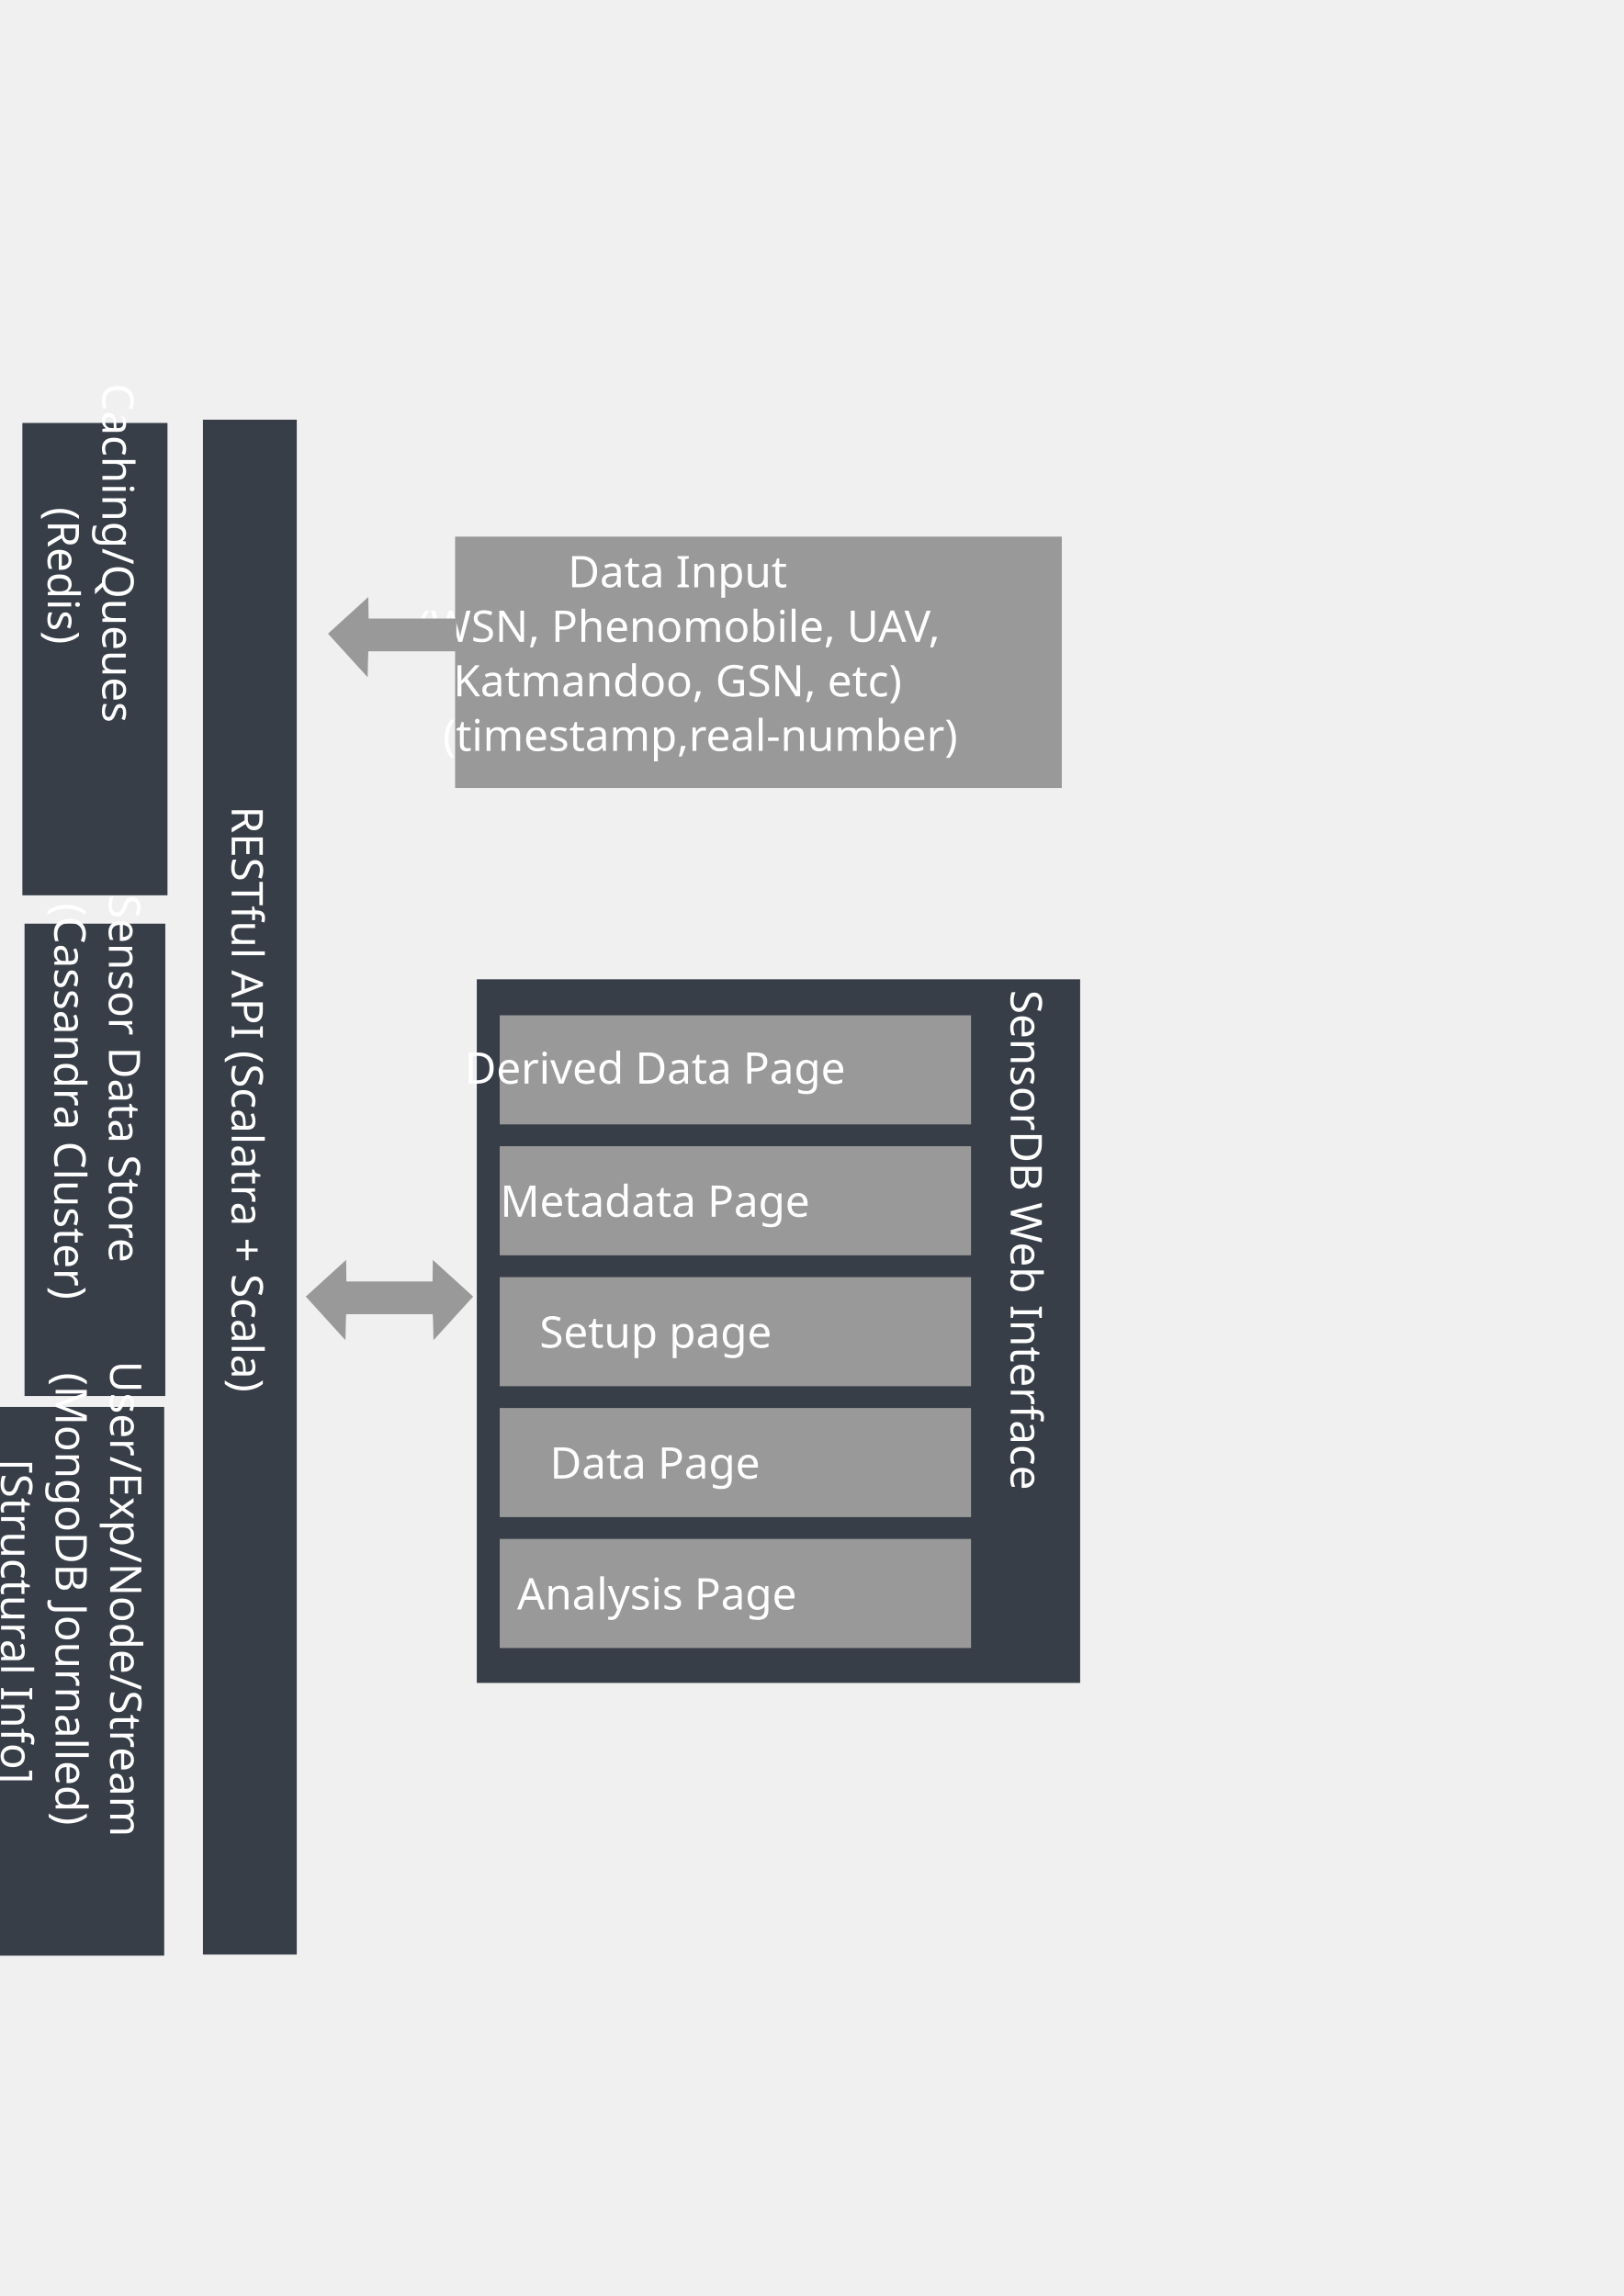
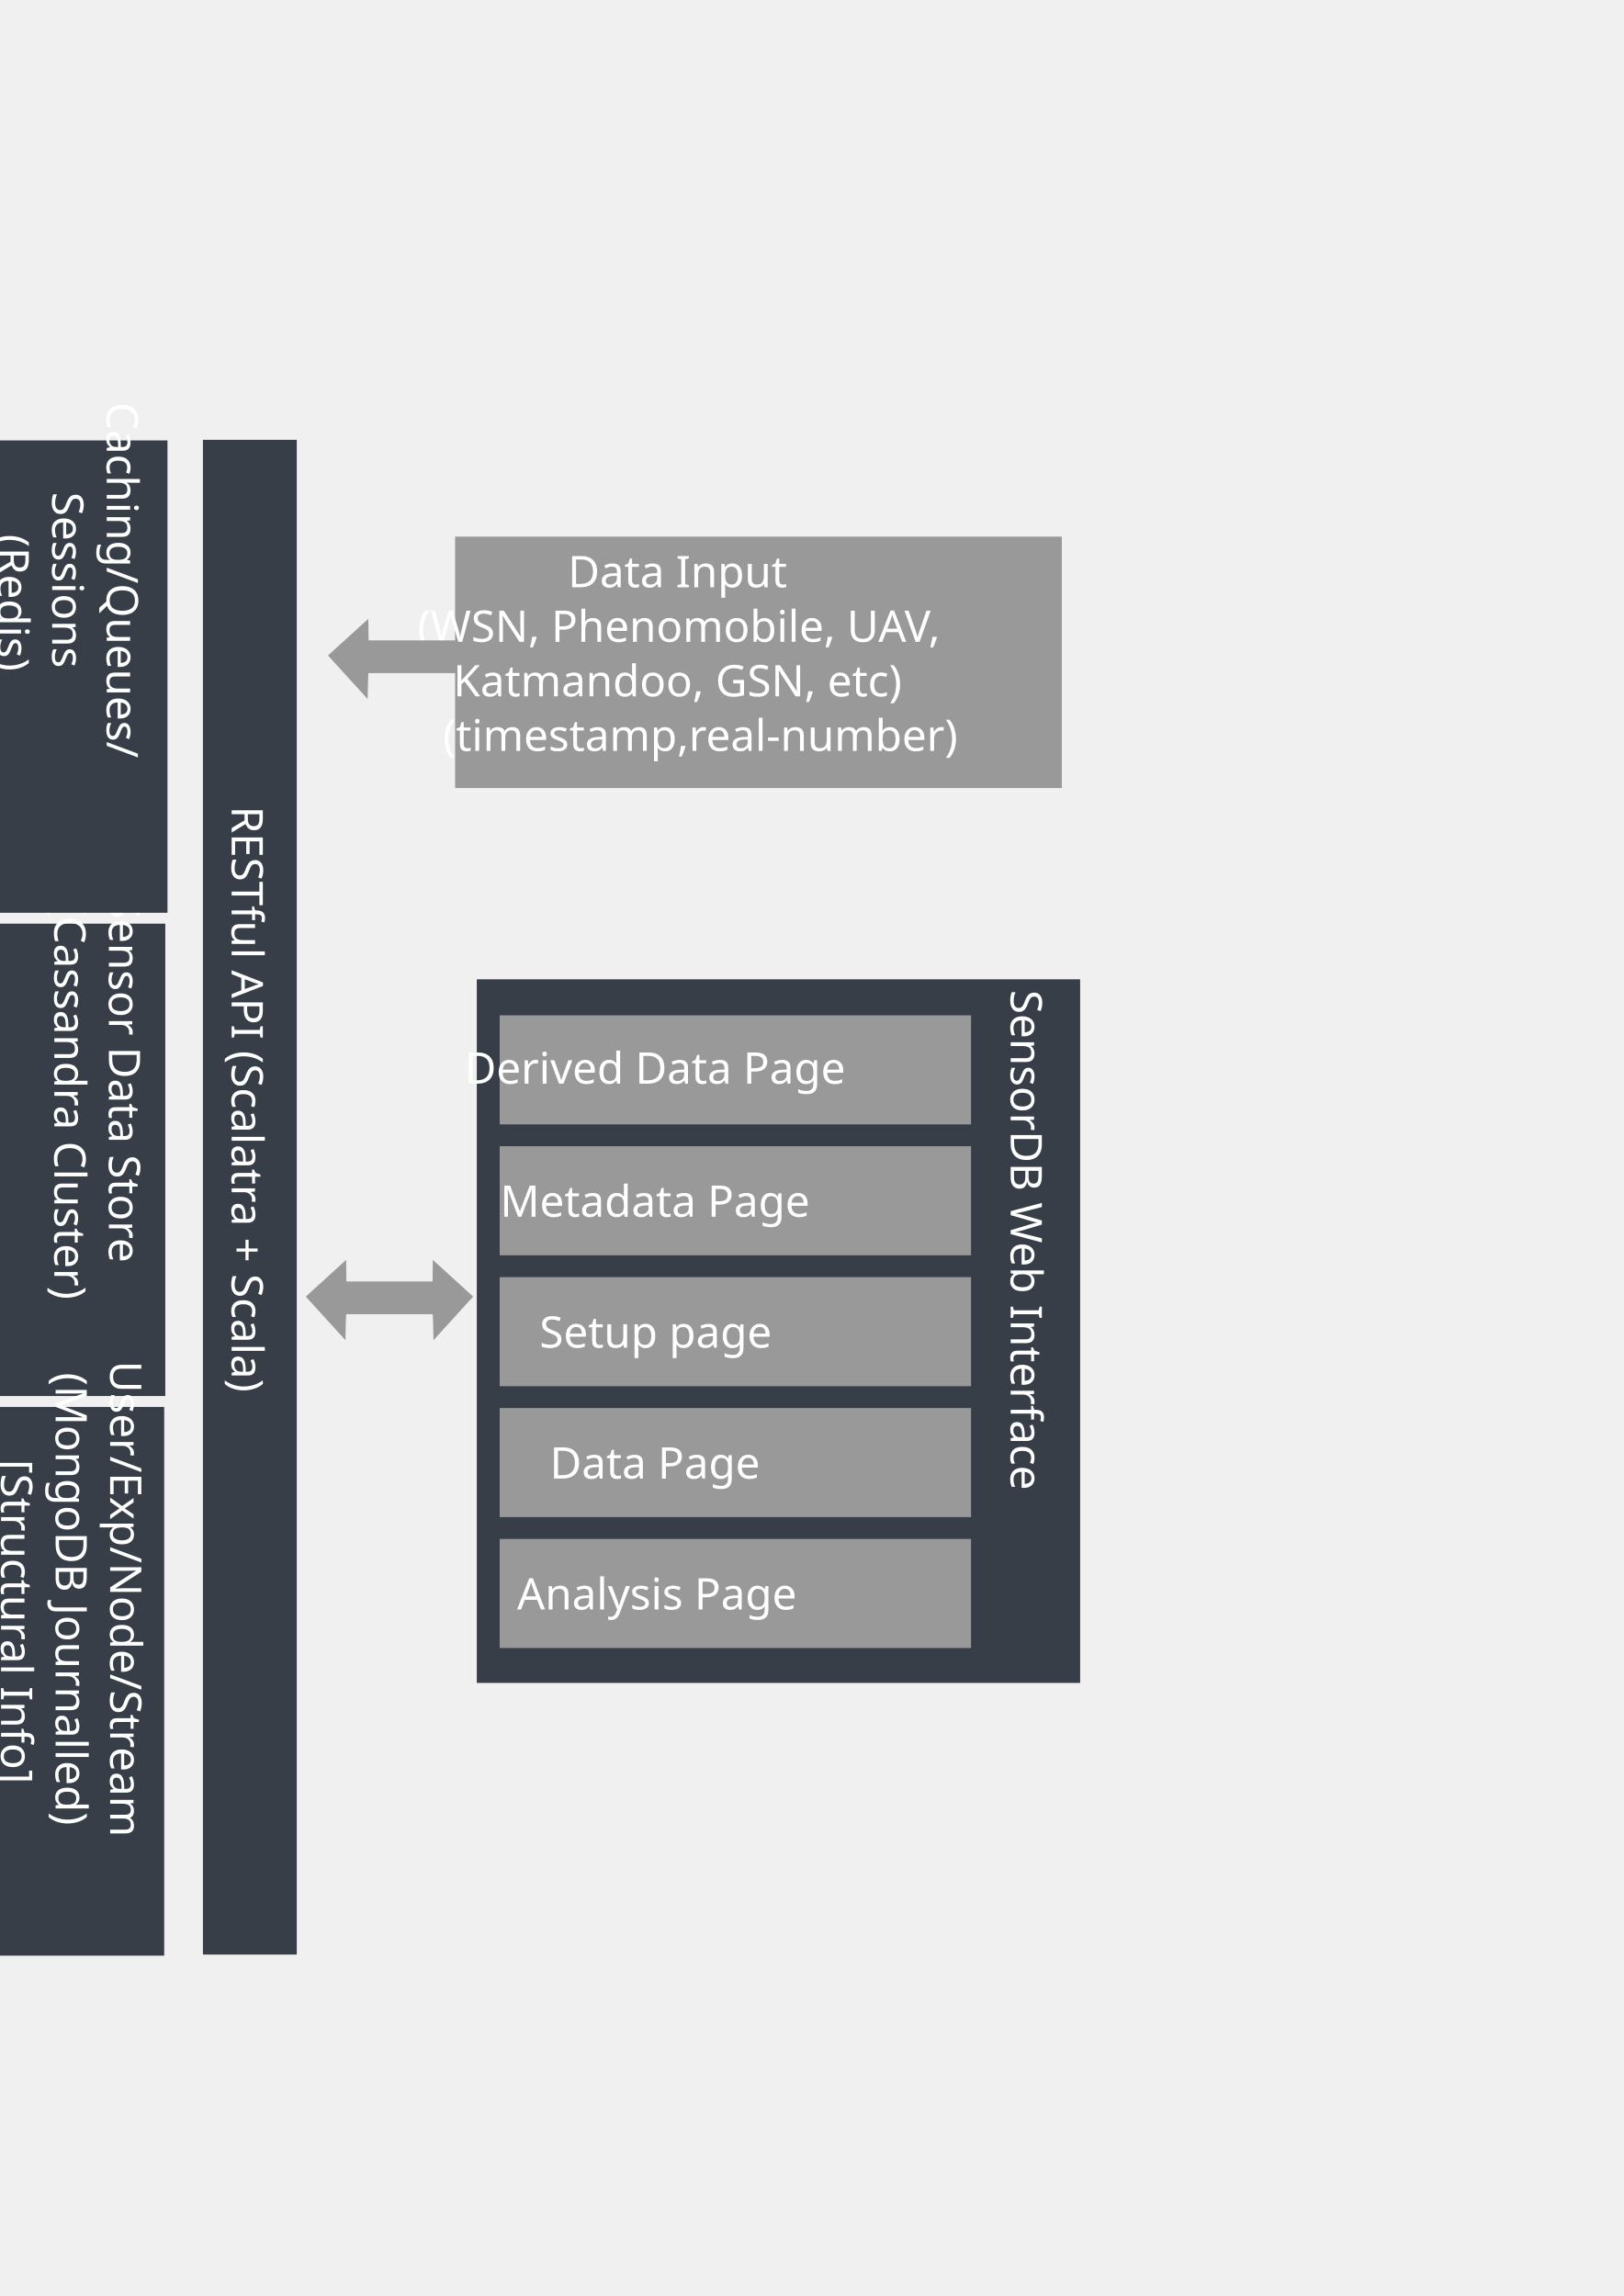
<svg xmlns="http://www.w3.org/2000/svg" width="744.094" height="1052.362" id="svg2" version="1.1">
  <defs id="defs4" />
  <g id="layer1">
-     <rect style="fill:#373e48;fill-opacity:1;stroke:none" id="rect2985" width="64.5" height="216.5" x="11.25" y="423.362" rx="1.4757511e-11" />
+     <rect style="fill:#373e48;fill-opacity:1;stroke:none" id="rect2985" width="88.346" height="216.5" x="-12.596" y="423.362" rx="2.0213478e-11" />
    <text xml:space="preserve" style="font-size:40px;font-style:normal;font-weight:normal;line-height:125%;letter-spacing:0px;word-spacing:0px;fill:#000000;fill-opacity:1;stroke:none;font-family:Sans" x="530.764" y="-49.896" id="text2987" transform="matrix(0,1,-1,0,0,0)">
      <tspan id="tspan2989" x="530.764" y="-49.896" style="font-size:20px;text-align:center;text-anchor:middle;fill:#ffffff">Sensor Data Store</tspan>
      <tspan x="530.764" y="-24.896" id="tspan2991" style="font-size:20px;text-align:center;text-anchor:middle;fill:#ffffff">(Cassandra Cluster)</tspan>
    </text>
-     <rect rx="9.8383411e-12" y="192.362" x="93" height="703.5" width="43" id="rect2993" style="fill:#373e48;fill-opacity:1;stroke:none" />
+     <rect rx="9.8383411e-12" y="201.593" x="93" height="694.269" width="43" id="rect2993" style="fill:#373e48;fill-opacity:1;stroke:none" />
    <text transform="matrix(0,1,-1,0,0,0)" id="text2995" y="-106.165" x="529.764" style="font-size:40px;font-style:normal;font-weight:normal;line-height:125%;letter-spacing:0px;word-spacing:0px;fill:#000000;fill-opacity:1;stroke:none;font-family:Sans" xml:space="preserve">
      <tspan style="font-size:20px;text-align:center;text-anchor:middle;fill:#ffffff" id="tspan2999" y="-106.165" x="529.764">RESTful API (Scalatra + Scala)</tspan>
    </text>
    <rect style="fill:#373e48;fill-opacity:1;stroke:none" id="rect3003" width="87.346" height="251.5" x="-12.096" y="644.862" rx="1.9984681e-11" />
    <text xml:space="preserve" style="font-size:40px;font-style:normal;font-weight:normal;line-height:125%;letter-spacing:0px;word-spacing:0px;fill:#000000;fill-opacity:1;stroke:none;font-family:Sans" x="769.264" y="-50.482" id="text3005" transform="matrix(0,1,-1,0,0,0)">
      <tspan x="769.264" y="-50.482" style="font-size:20px;text-align:center;text-anchor:middle;fill:#ffffff" id="tspan3011">User/Exp/Node/Stream</tspan>
      <tspan x="769.264" y="-25.482" style="font-size:20px;text-align:center;text-anchor:middle;fill:#ffffff" id="tspan3015">(MongoDB Journalled)</tspan>
      <tspan x="769.264" y="-0.482" style="font-size:20px;text-align:center;text-anchor:middle;fill:#ffffff" id="tspan4377">[Structural Info]</tspan>
    </text>
-     <g id="g3025" transform="translate(0.75,0)">
-       <rect rx="1.5215109e-11" y="193.862" x="9.5" height="216.5" width="66.5" id="rect3017" style="fill:#373e48;fill-opacity:1;stroke:none" />
-       <text transform="matrix(0,1,-1,0,0,0)" id="text3019" y="-46.165" x="300.264" style="font-size:40px;font-style:normal;font-weight:normal;line-height:125%;letter-spacing:0px;word-spacing:0px;fill:#000000;fill-opacity:1;stroke:none;font-family:Sans" xml:space="preserve">
-         <tspan style="font-size:20px;text-align:center;text-anchor:middle;fill:#ffffff" id="tspan3021" y="-46.165" x="300.264">Caching/Queues</tspan>
-         <tspan id="tspan3023" style="font-size:20px;text-align:center;text-anchor:middle;fill:#ffffff" y="-21.165" x="300.264">(Redis)</tspan>
-       </text>
-     </g>
+     <rect style="fill:#373e48;fill-opacity:1;stroke:none" id="rect3017" width="88.808" height="216.5" x="-12.058" y="201.862" rx="2.0319078e-11" />
+     <text xml:space="preserve" style="font-size:40px;font-style:normal;font-weight:normal;line-height:125%;letter-spacing:0px;word-spacing:0px;fill:#000000;fill-opacity:1;stroke:none;font-family:Sans" x="302.264" y="-48.915" id="text3019" transform="matrix(0,1,-1,0,0,0)">
+       <tspan x="302.264" y="-48.915" id="tspan3021" style="font-size:20px;text-align:center;text-anchor:middle;fill:#ffffff">Caching/Queues/</tspan>
+       <tspan x="302.264" y="-23.915" style="font-size:20px;text-align:center;text-anchor:middle;fill:#ffffff" id="tspan3177">Sessions</tspan>
+       <tspan x="302.264" y="1.085" style="font-size:20px;text-align:center;text-anchor:middle;fill:#ffffff" id="tspan3023">(Redis)</tspan>
+     </text>
    <rect style="fill:#999999;fill-opacity:1;stroke:none" id="rect3031" width="115.231" height="278.038" x="-361.189" y="208.558" rx="2.6364641e-11" transform="matrix(0,-1,1,0,0,0)" />
    <text xml:space="preserve" style="font-size:40px;font-style:normal;font-weight:normal;line-height:125%;letter-spacing:0px;word-spacing:0px;fill:#000000;fill-opacity:1;stroke:none;font-family:Sans" x="346.898" y="244.173" id="text3033">
      <tspan x="346.898" y="244.173" id="tspan3035" style="font-size:20px;text-align:center;text-anchor:middle;fill:#ffffff" />
      <tspan x="346.898" y="269.173" style="font-size:20px;text-align:center;text-anchor:middle;fill:#ffffff" id="tspan3047">Data Input</tspan>
      <tspan x="350.082" y="294.173" style="font-size:20px;text-align:center;text-anchor:middle;fill:#ffffff" id="tspan4390">(WSN, Phenomobile, UAV, </tspan>
      <tspan x="346.898" y="319.173" style="font-size:20px;text-align:center;text-anchor:middle;fill:#ffffff" id="tspan4392">Katmandoo, GSN, etc)</tspan>
      <tspan x="346.898" y="344.173" style="font-size:20px;text-align:center;text-anchor:middle;fill:#ffffff" id="tspan4394">(timestamp,real-number)</tspan>
    </text>
    <g id="g3108" transform="translate(-19,77)">
      <rect transform="matrix(0,-1,1,0,0,0)" style="fill:#373e48;fill-opacity:1;stroke:none" id="rect3064" width="322.5" height="276.5" x="-694.362" y="237.5" rx="7.3787559e-11" />
      <rect rx="9.4777547e-11" y="628.362" x="248" height="50" width="216" id="rect3102" style="fill:#999999;fill-opacity:1;stroke:none" />
      <text xml:space="preserve" style="font-size:40px;font-style:normal;font-weight:normal;line-height:125%;letter-spacing:0px;word-spacing:0px;fill:#000000;fill-opacity:1;stroke:none;font-family:Sans" x="356.454" y="660.697" id="text3066">
        <tspan x="356.454" y="660.697" style="font-size:20px;text-align:center;text-anchor:middle;fill:#ffffff" id="tspan3070">Analysis Page</tspan>
      </text>
      <rect style="fill:#999999;fill-opacity:1;stroke:none" id="rect3100" width="216" height="50" x="248" y="568.362" rx="9.4777547e-11" />
      <text id="text3078" y="600.697" x="355.551" style="font-size:40px;font-style:normal;font-weight:normal;line-height:125%;letter-spacing:0px;word-spacing:0px;fill:#000000;fill-opacity:1;stroke:none;font-family:Sans" xml:space="preserve">
        <tspan id="tspan3080" style="font-size:20px;text-align:center;text-anchor:middle;fill:#ffffff" y="600.697" x="355.551">Data Page</tspan>
      </text>
      <rect rx="9.4777547e-11" y="508.362" x="248" height="50" width="216" id="rect3098" style="fill:#999999;fill-opacity:1;stroke:none" />
      <text xml:space="preserve" style="font-size:40px;font-style:normal;font-weight:normal;line-height:125%;letter-spacing:0px;word-spacing:0px;fill:#000000;fill-opacity:1;stroke:none;font-family:Sans" x="355.873" y="540.697" id="text3082">
        <tspan x="355.873" y="540.697" style="font-size:20px;text-align:center;text-anchor:middle;fill:#ffffff" id="tspan3084">Setup page</tspan>
      </text>
      <rect style="fill:#999999;fill-opacity:1;stroke:none" id="rect3096" width="216" height="50" x="248" y="448.362" rx="9.4777547e-11" />
      <text id="text3086" y="480.697" x="355.551" style="font-size:40px;font-style:normal;font-weight:normal;line-height:125%;letter-spacing:0px;word-spacing:0px;fill:#000000;fill-opacity:1;stroke:none;font-family:Sans" xml:space="preserve">
        <tspan id="tspan3088" style="font-size:20px;text-align:center;text-anchor:middle;fill:#ffffff" y="480.697" x="355.551">Metadata Page</tspan>
      </text>
      <rect rx="9.4777547e-11" y="388.362" x="248" height="50" width="216" id="rect3094" style="fill:#999999;fill-opacity:1;stroke:none" />
      <text id="text3090" y="419.697" x="355.551" style="font-size:40px;font-style:normal;font-weight:normal;line-height:125%;letter-spacing:0px;word-spacing:0px;fill:#000000;fill-opacity:1;stroke:none;font-family:Sans" xml:space="preserve">
        <tspan id="tspan3092" style="font-size:20px;text-align:center;text-anchor:middle;fill:#ffffff" y="419.697" x="355.551">Derived Data Page</tspan>
      </text>
      <text transform="matrix(0,1,-1,0,0,0)" id="text3104" y="-482.165" x="527.764" style="font-size:40px;font-style:normal;font-weight:normal;line-height:125%;letter-spacing:0px;word-spacing:0px;fill:#000000;fill-opacity:1;stroke:none;font-family:Sans" xml:space="preserve">
        <tspan style="font-size:20px;text-align:center;text-anchor:middle;fill:#ffffff" id="tspan3106" y="-482.165" x="527.764">SensorDB Web Interface</tspan>
      </text>
    </g>
-     <g id="g4384" transform="matrix(-1,0,0,1,367.1388,16.15385)">
+     <g id="g4384" transform="matrix(-1,0,0,1,367.1388,26.15385)">
      <rect rx="8.4073096e-12" y="267.362" x="158" height="15" width="47" id="rect3147" style="fill:#999999;fill-opacity:1;stroke:none" />
      <path id="rect3149" d="m 198.341,257.464 0,0 18.49,16.826 0,0 -18.173,19.969 0,0 c -0.436,-23.518 -0.759,-3.624 -0.317,-36.795 z" style="fill:#999999;fill-opacity:1;stroke:none" />
    </g>
    <g transform="translate(-423,73)" id="g3159">
      <rect style="fill:#999999;fill-opacity:1;stroke:none" id="rect3161" width="47" height="15" x="581" y="514.362" rx="8.4073096e-12" />
      <path style="fill:#999999;fill-opacity:1;stroke:none" d="m 621.341,504.464 0,0 18.49,16.826 0,0 -18.173,19.969 0,0 c -0.436,-23.518 -0.759,-3.624 -0.317,-36.795 z" id="path3163" />
      <path id="path3165" d="m 581.62,504.464 0,0 -18.49,16.826 0,0 18.173,19.969 0,0 c 0.436,-23.518 0.759,-3.624 0.317,-36.795 z" style="fill:#999999;fill-opacity:1;stroke:none" />
    </g>
  </g>
</svg>
